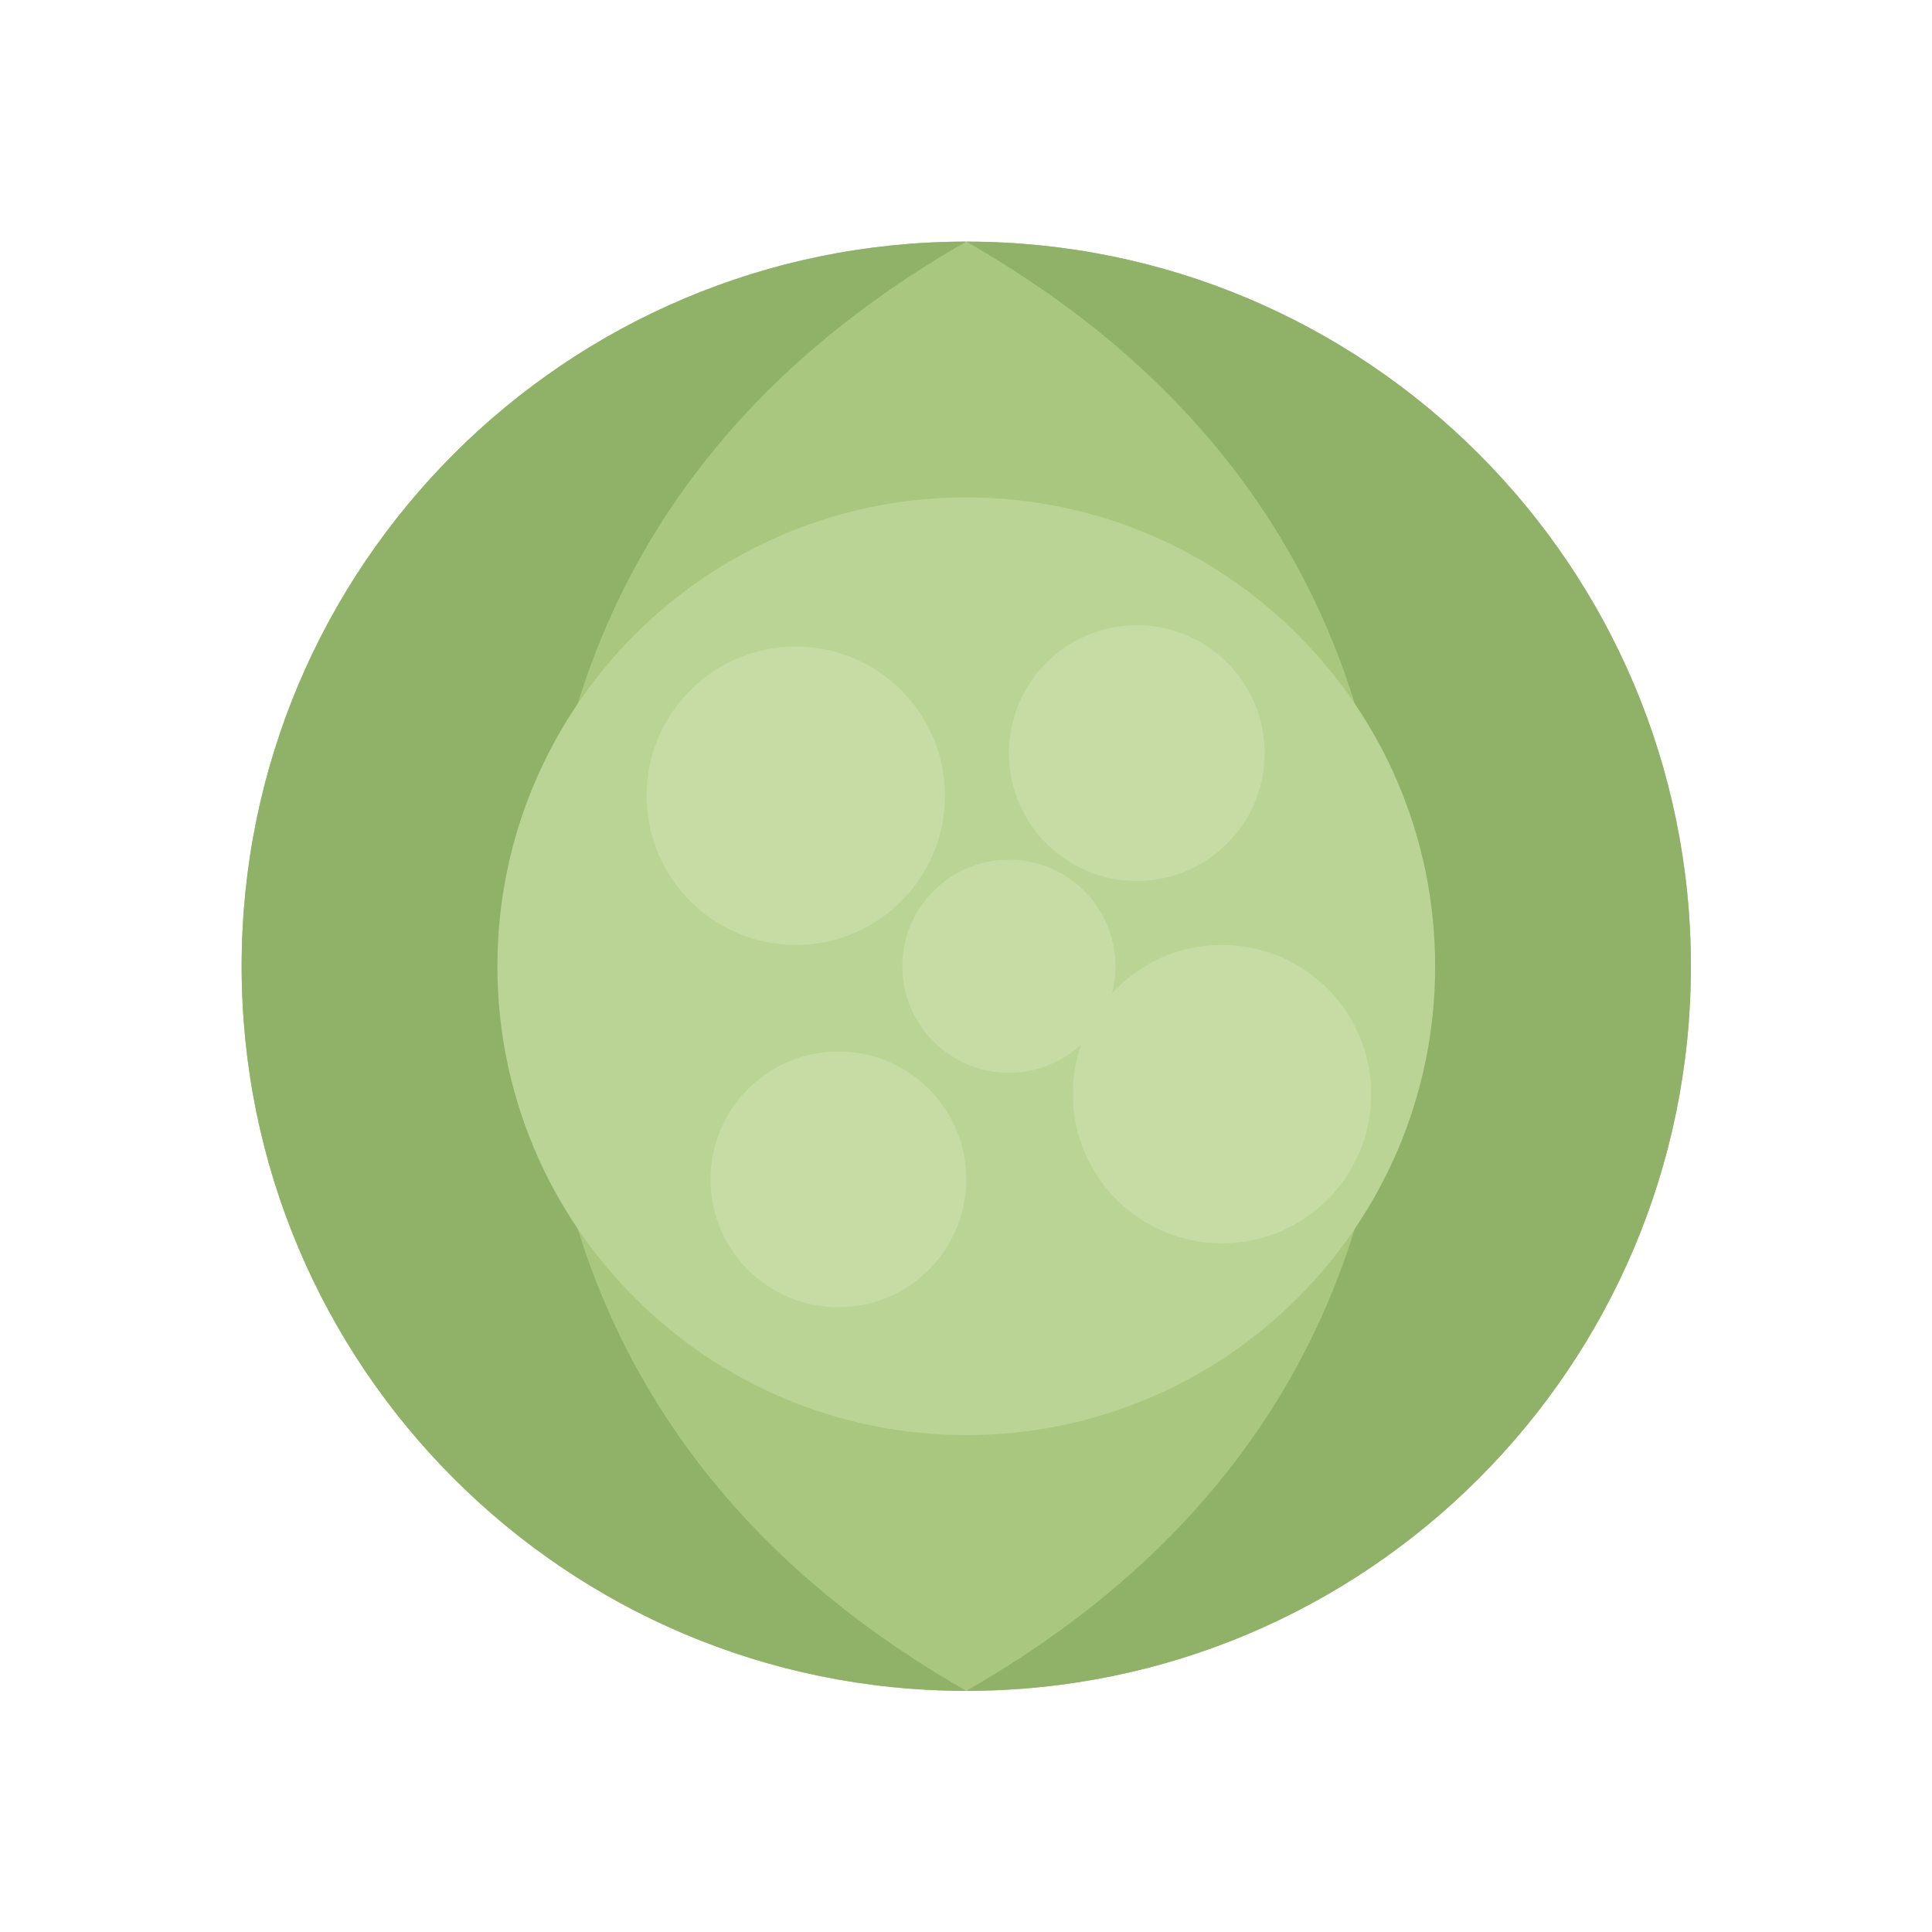
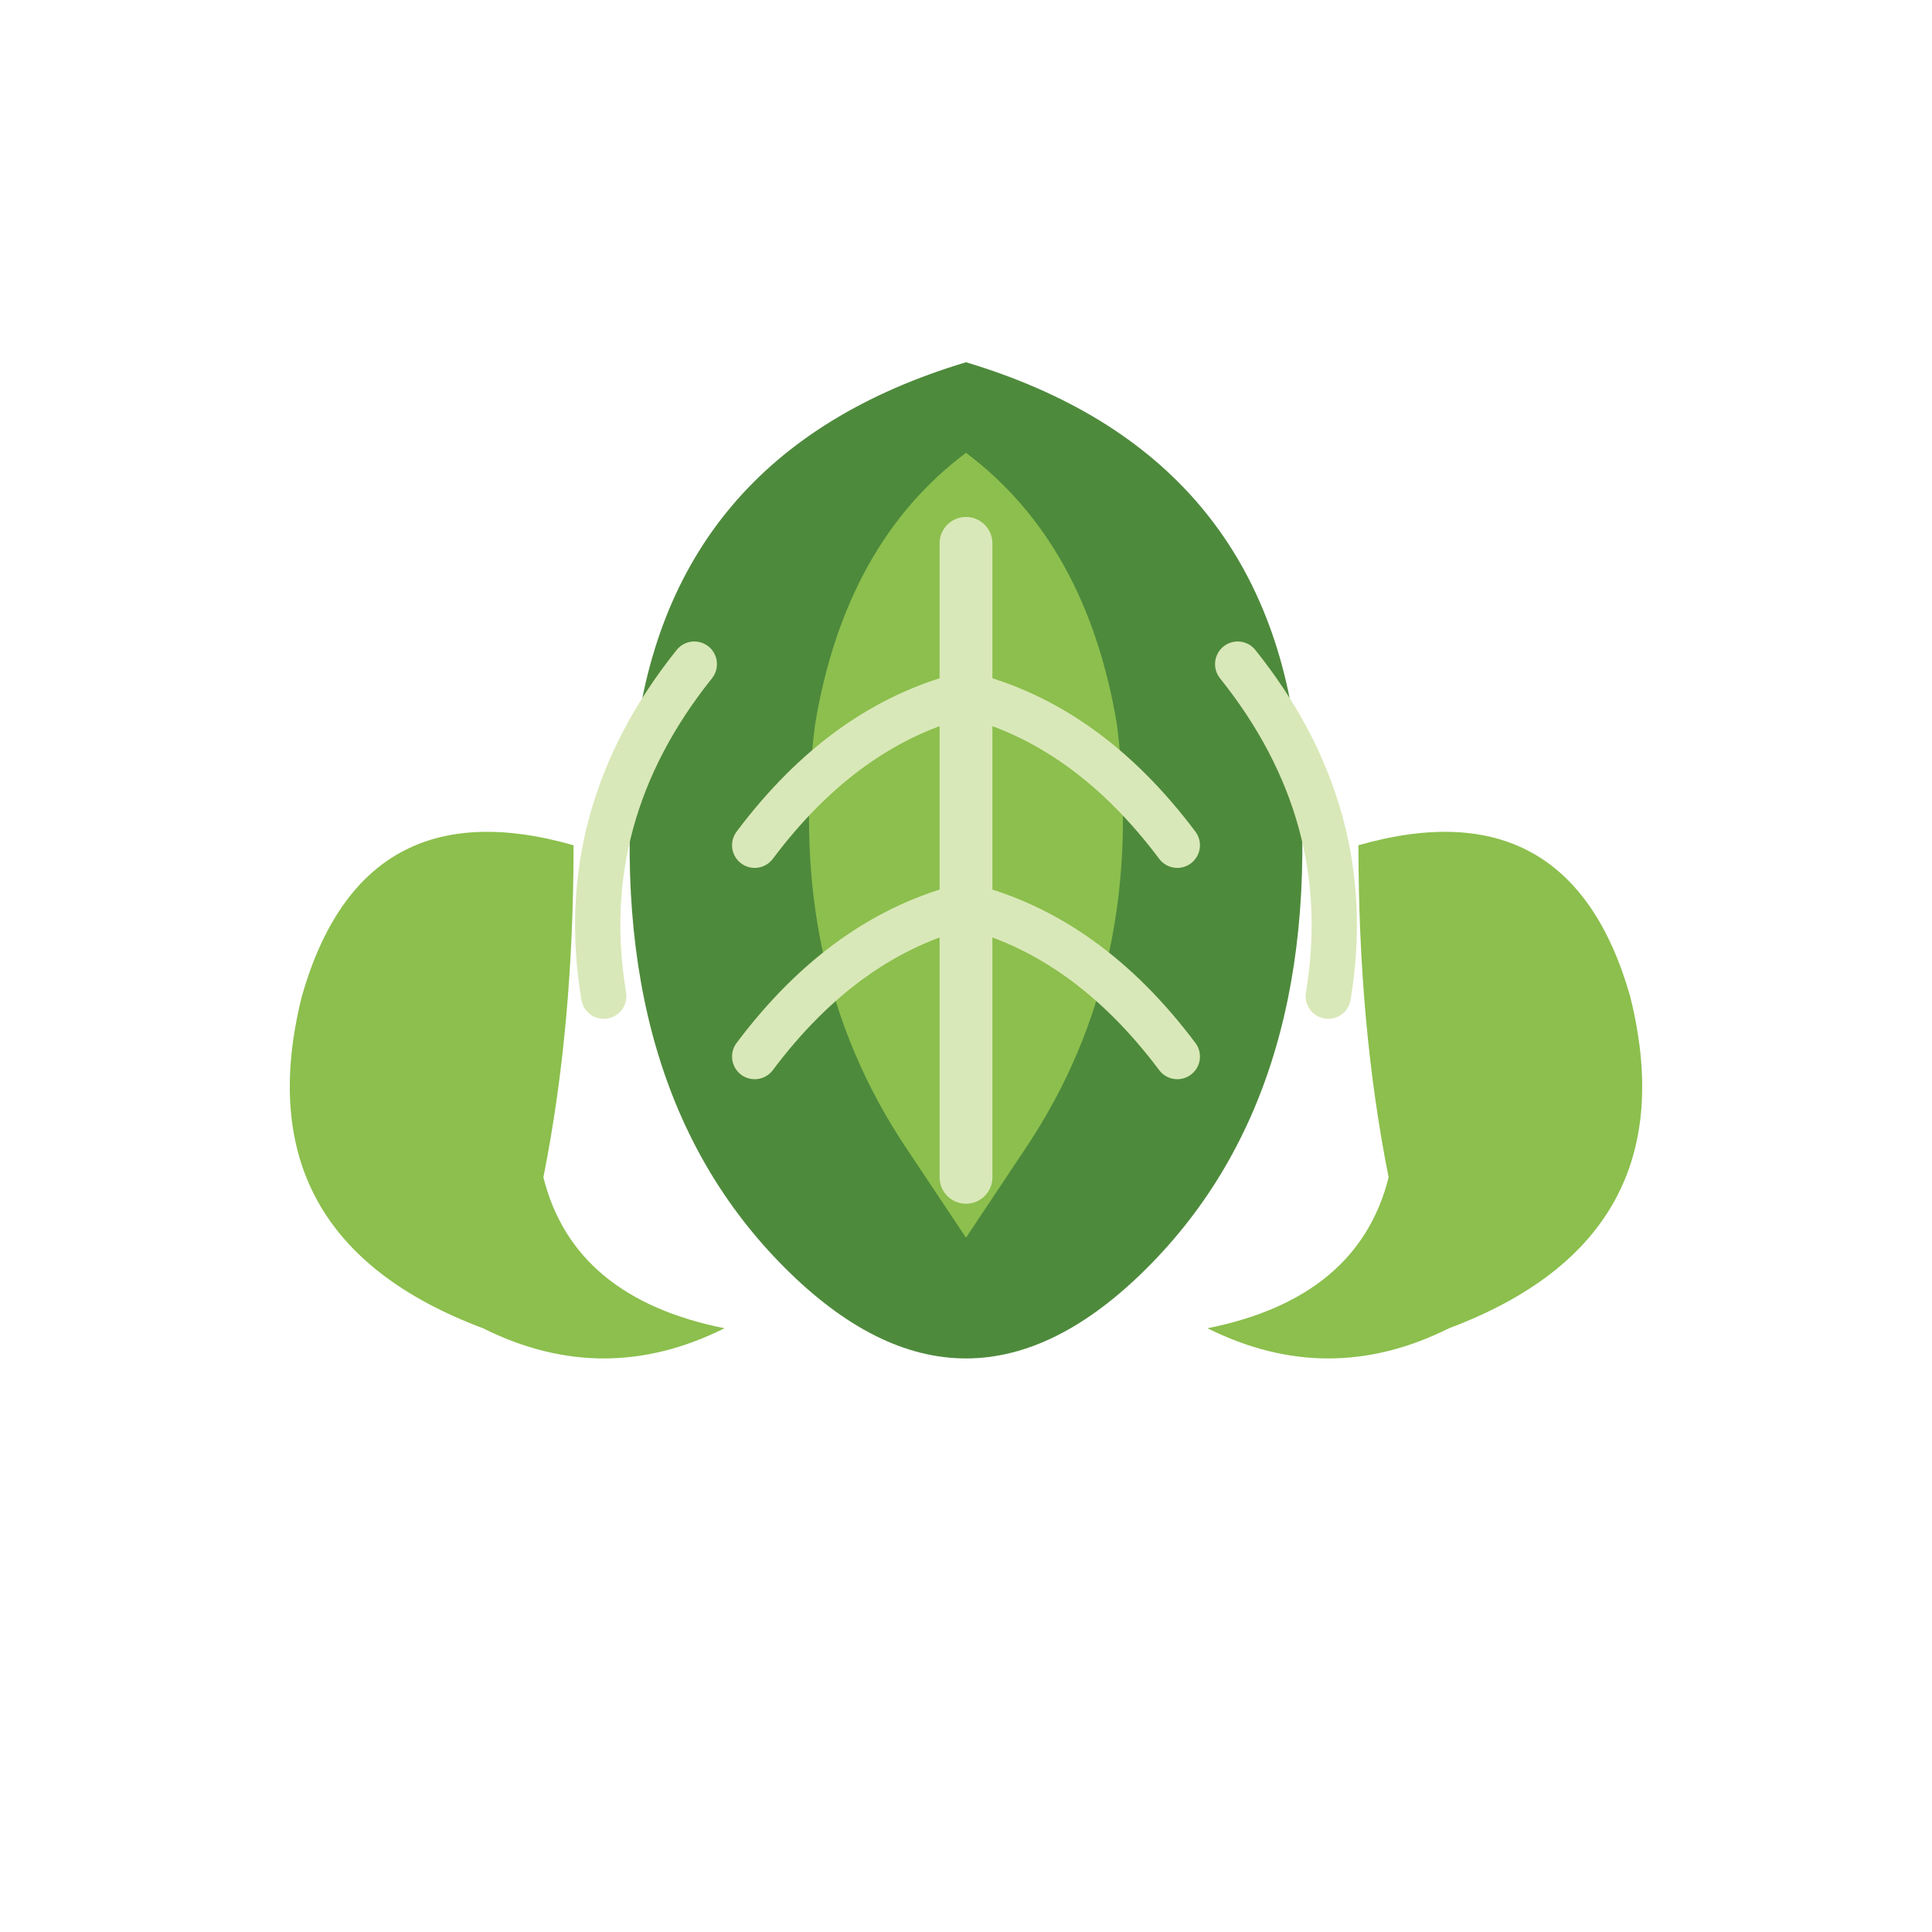
<svg xmlns="http://www.w3.org/2000/svg" viewBox="0 0 128 128">
-   <g transform="translate(-26.35 -32.00) scale(1.412)">
-     <circle cx="64" cy="68" r="34" fill="#A9C77F" />
-     <path d="M64 34 A34 34 0 0 0 30 68 A34 34 0 0 0 64 102 C50 94 44 82 44 68 C44 54 50 42 64 34 Z" fill="#8FB268" />
-     <path d="M64 34 A34 34 0 0 1 98 68 A34 34 0 0 1 64 102 C78 94 84 82 84 68 C84 54 78 42 64 34 Z" fill="#8FB268" />
-     <circle cx="64" cy="68" r="22" fill="#B9D494" />
-     <circle cx="56" cy="60" r="7" fill="#C6DCA4" />
-     <circle cx="72" cy="58" r="6" fill="#C6DCA4" />
-     <circle cx="76" cy="74" r="7" fill="#C6DCA4" />
-     <circle cx="58" cy="78" r="6" fill="#C6DCA4" />
-     <circle cx="66" cy="68" r="5" fill="#C6DCA4" />
-   </g>
+   <path d="M32 88 Q16 82 20 66 Q24 52 38 56 Q38 68 36 78 Q38 86 48 88 Q40 92 32 88 Z" fill="#8CBF4D" />
+   <path d="M96 88 Q112 82 108 66 Q104 52 90 56 Q90 68 92 78 Q90 86 80 88 Q88 92 96 88 Z" fill="#8CBF4D" />
+   <path d="M64 24 Q84 30 86 50 Q88 72 76 84 Q70 90 64 90 Q58 90 52 84 Q40 72 42 50 Q44 30 64 24 Z" fill="#4E8A3C" />
+   <path d="M64 30 Q72 36 74 48 Q76 64 68 76 Q64 82 64 82 Q64 82 60 76 Q52 64 54 48 Q56 36 64 30 Z" fill="#8CBF4D" />
+   <path d="M64 36 Q64 56 64 78" fill="none" stroke="#D9E8B8" stroke-width="3.5" stroke-linecap="round" />
+   <path d="M64 46 Q56 48 50 56 M64 46 Q72 48 78 56 M64 60 Q56 62 50 70 M64 60 Q72 62 78 70" fill="none" stroke="#D9E8B8" stroke-width="3" stroke-linecap="round" />
+   <path d="M46 44 Q38 54 40 66 M82 44 Q90 54 88 66" fill="none" stroke="#D9E8B8" stroke-width="3" stroke-linecap="round" />
</svg>
